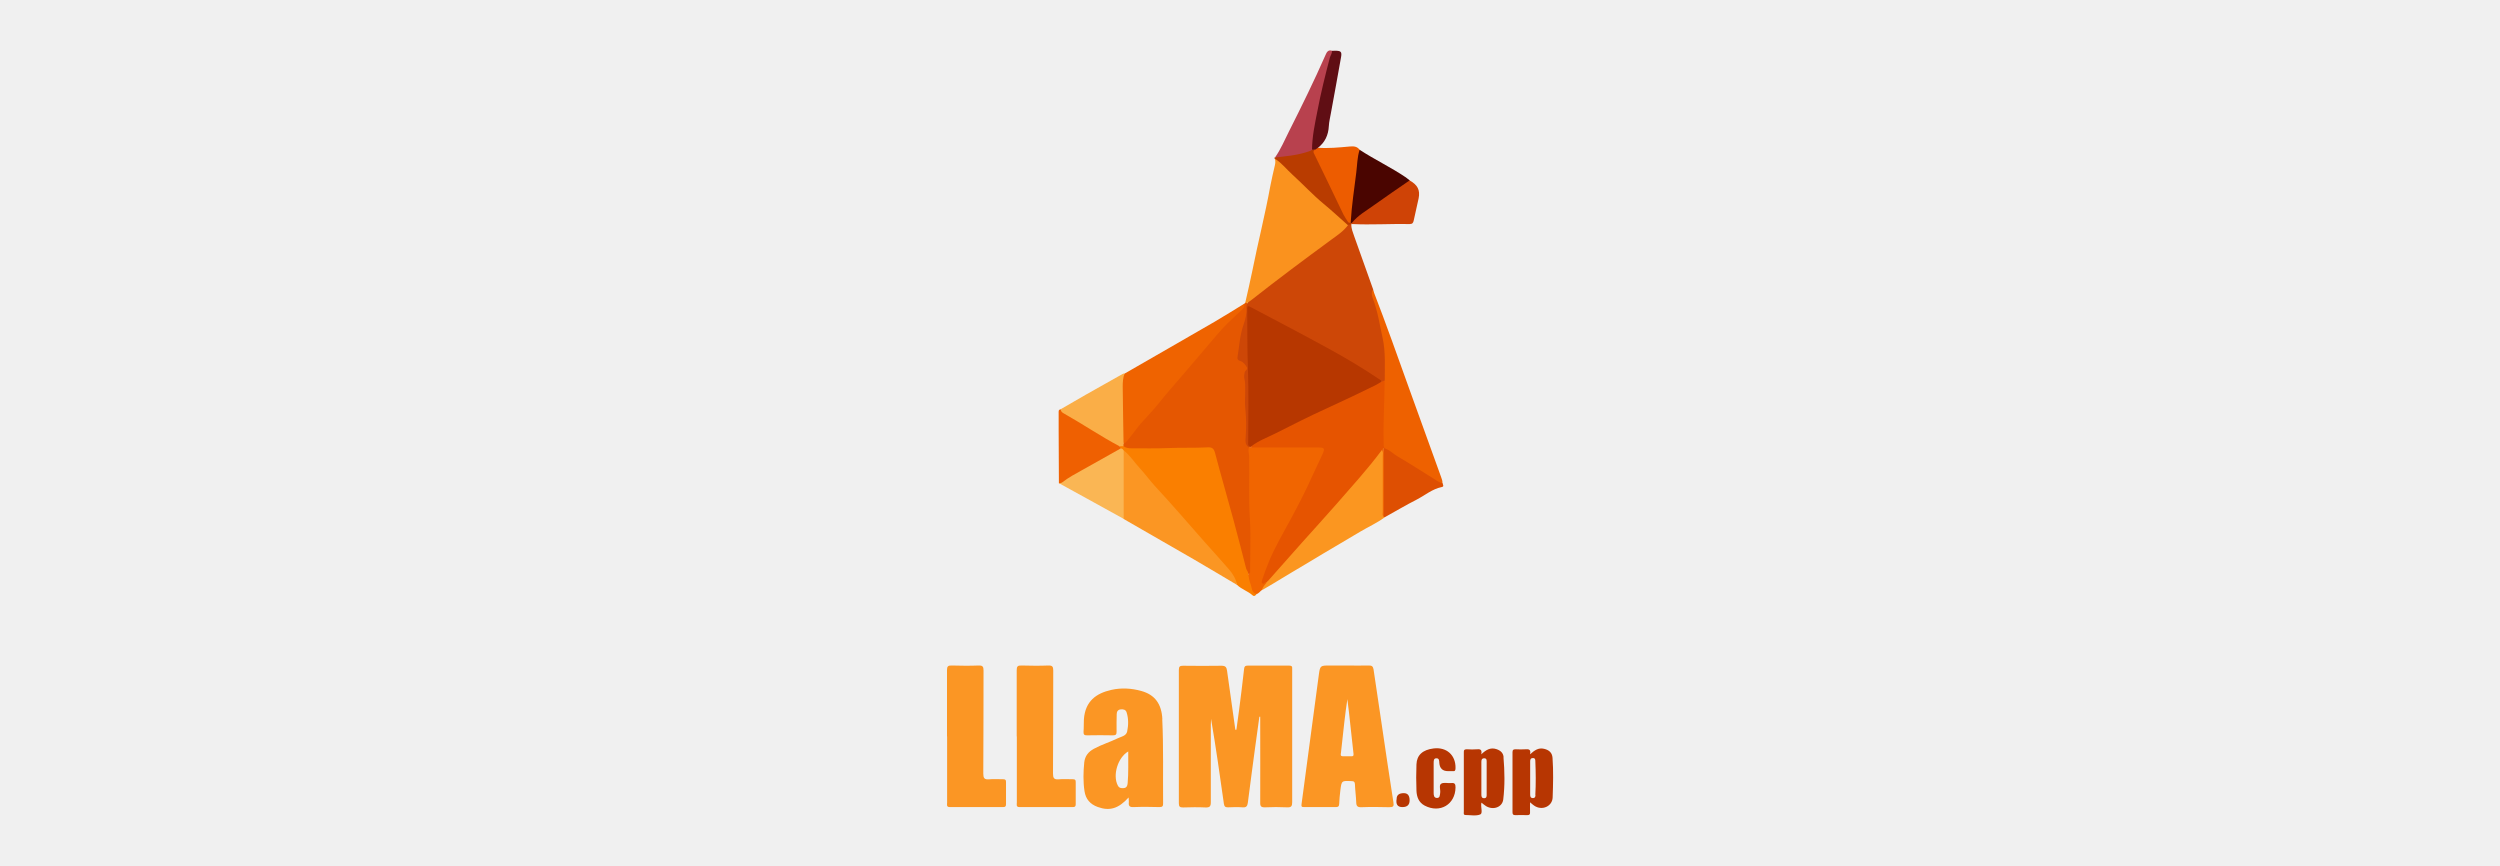
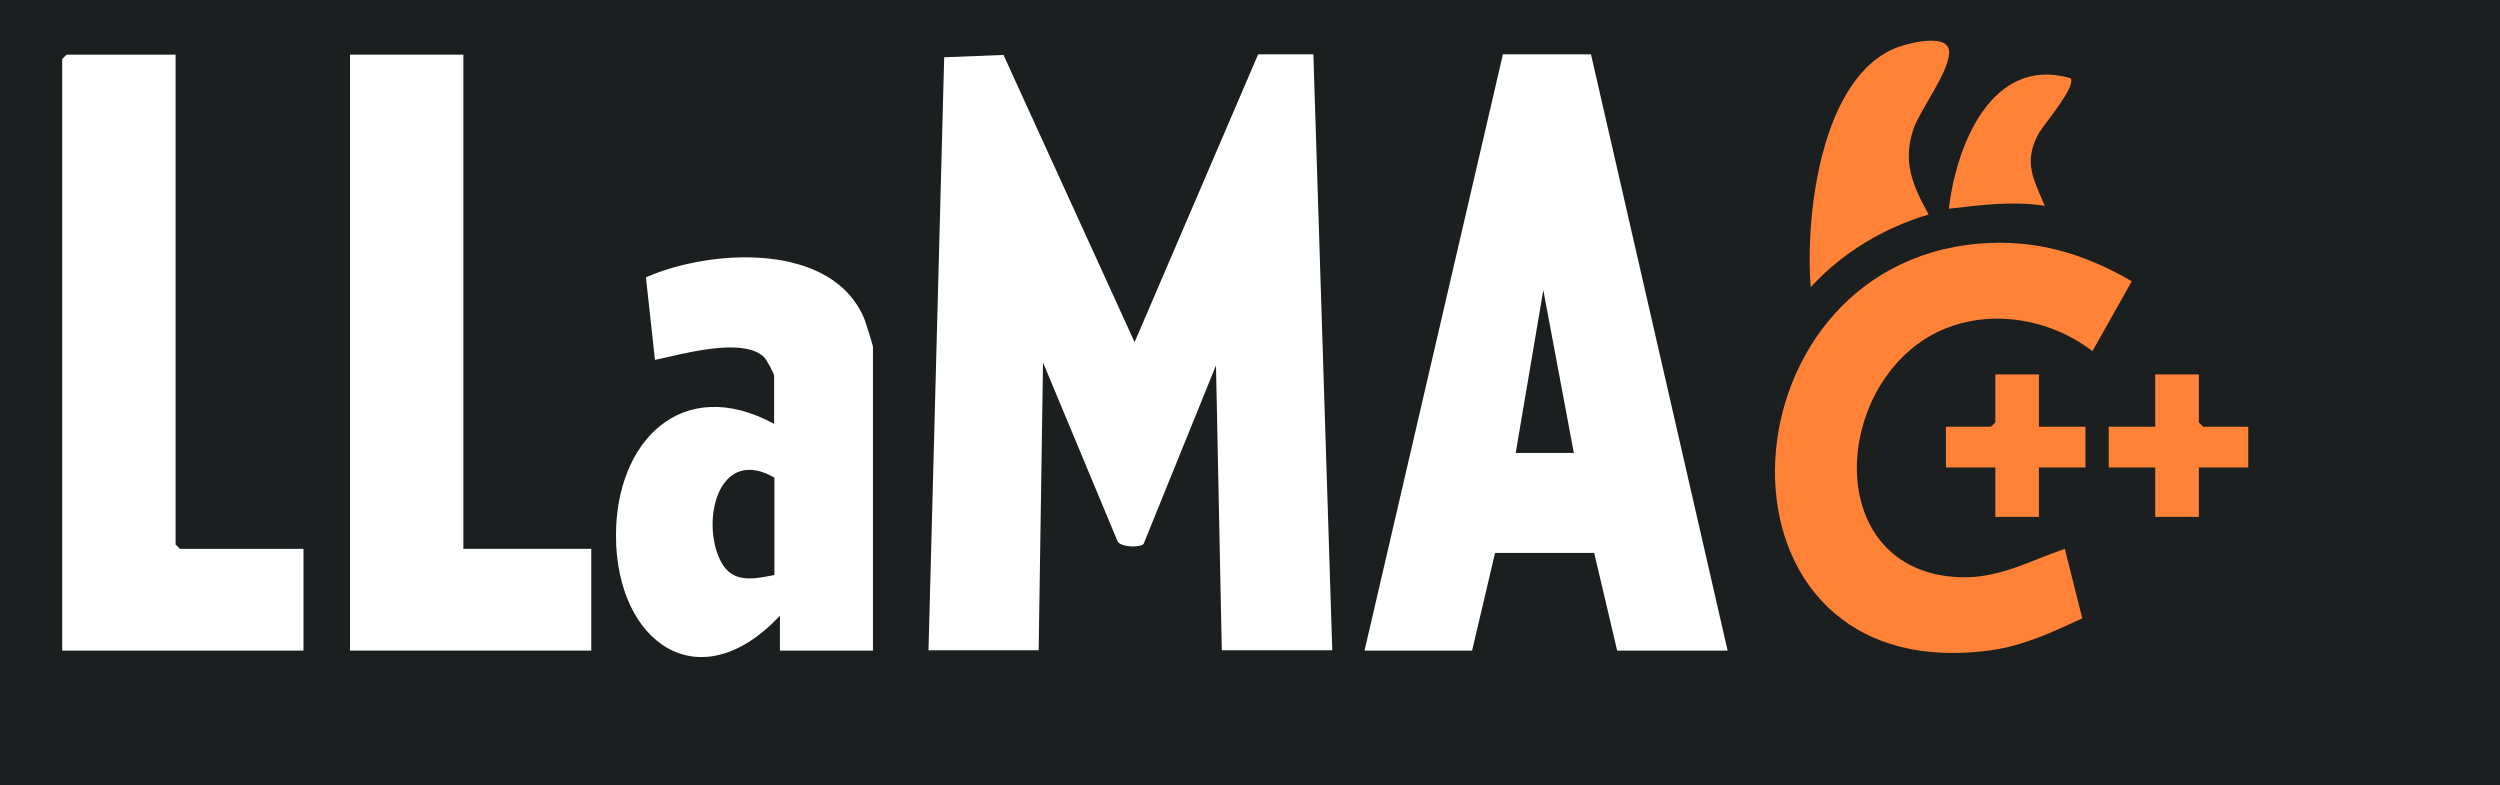
- <svg xmlns="http://www.w3.org/2000/svg" id="Layer_1" data-name="Layer 1" viewBox="0 0 208 72">
+ <svg xmlns="http://www.w3.org/2000/svg" id="Layer_1" version="1.1" viewBox="430 130 860 270">
  <defs>
    <style>
-       .cls-1 {
-         fill: #fa921e;
+       .st0 {
+         fill: #ff8236;
      }

-       .cls-1, .cls-2, .cls-3, .cls-4, .cls-5, .cls-6, .cls-7, .cls-8, .cls-9, .cls-10, .cls-11, .cls-12, .cls-13, .cls-14, .cls-15, .cls-16, .cls-17, .cls-18, .cls-19, .cls-20, .cls-21, .cls-22, .cls-23 {
-         stroke-width: 0px;
+       .st1 {
+         fill: #fff;
      }

-       .cls-2 {
-         fill: #fb9624;
-       }
- 
-       .cls-3 {
-         fill: #faae47;
-       }
- 
-       .cls-4 {
-         fill: #b93c00;
-       }
- 
-       .cls-5 {
-         fill: #cf4306;
-       }
- 
-       .cls-6 {
-         fill: #fb9620;
-       }
- 
-       .cls-7 {
-         fill: #e65400;
-       }
- 
-       .cls-8 {
-         fill: #ef6300;
-       }
- 
-       .cls-9 {
-         fill: #b8414e;
-       }
- 
-       .cls-10 {
-         fill: #cd4707;
-       }
- 
-       .cls-11 {
-         fill: #ef6001;
-       }
- 
-       .cls-12 {
-         fill: #4a0500;
-       }
- 
-       .cls-13 {
-         fill: #b73700;
-       }
- 
-       .cls-14 {
-         fill: #e55701;
-       }
- 
-       .cls-15 {
-         fill: #b73602;
-       }
- 
-       .cls-16 {
-         fill: #fa7f00;
-       }
- 
-       .cls-17 {
-         fill: #ed5c00;
-       }
- 
-       .cls-18 {
-         fill: #f16500;
-       }
- 
-       .cls-19 {
-         fill: #de4f02;
-       }
- 
-       .cls-20 {
-         fill: #ee6100;
-       }
- 
-       .cls-21 {
-         fill: #fab654;
-       }
- 
-       .cls-22 {
-         fill: #600e14;
-       }
- 
-       .cls-23 {
-         fill: #fb9623;
+       .st2 {
+         fill: #1b1f20;
      }
    </style>
  </defs>
-   <g id="_62CfAi" data-name="62CfAi">
+   <rect class="st2" width="1500" height="500" rx="16" ry="16" />
+   <g>
+     <path class="st1" d="M749.4,353.8l5.4-204.1,20.4-.8,45.1,98.8,42.5-99h19l6.5,205h-38l-2-98-24.9,61.4c-1,1.3-8,1.3-9-1l-25.6-61.4-1.5,99h-38Z" />
+     <path class="st1" d="M727.5,240.1c-10.8-27.1-53.1-24.5-75.3-14.7l3.1,28.4c9.2-1.9,30-8,37.5-1,.9.9,3.5,5.7,3.5,6.5v16.5c-31.8-17.2-54.5,6.1-54.4,38.5,0,36.5,28.4,57.3,56.4,27.5v12h32v-104.5c0-.5-2.4-8-2.8-9.2ZM696.4,327.8c-8.4,1.7-15.4,2.9-19.2-6.3-5.8-14,.6-37.9,19.2-27.2v33.5Z" />
+     <path class="st1" d="M899.4,353.8l47.6-205.1h30.3c0,.1,47,205.1,47,205.1h-38l-7.9-33.6h-34.1l-7.9,33.6h-37ZM951.4,285.8h20l-10.5-56-9.5,56Z" />
+     <polygon class="st1" points="490.4 148.8 490.4 317.3 491.9 318.8 534.4 318.8 534.4 353.8 451.4 353.8 451.4 150.3 452.9 148.8 490.4 148.8" />
+     <polygon class="st1" points="589.4 148.8 589.4 318.8 633.4 318.8 633.4 353.8 550.4 353.8 550.4 148.8 589.4 148.8" />
    <g>
-       <path class="cls-2" d="M102.87,60.7c.07-.54.15-1.07.22-1.61.15-1.15.29-2.3.42-3.45.02-.19.09-.26.28-.26,1.16,0,2.32,0,3.48,0,.18,0,.26.06.24.24,0,.07,0,.14,0,.21,0,3.63,0,7.27,0,10.9,0,.34-.07.46-.43.44-.61-.03-1.22-.03-1.82,0-.33.01-.42-.08-.41-.41.01-2.17,0-4.34,0-6.51v-.62s-.05,0-.07,0c-.12.87-.24,1.74-.36,2.61-.2,1.52-.41,3.03-.6,4.55-.04.27-.12.41-.44.38-.4-.03-.8-.02-1.2,0-.21,0-.31-.04-.35-.28-.33-2.36-.67-4.72-1.07-7.08,0,.17-.02.34-.02.52,0,2.14,0,4.28,0,6.42,0,.35-.1.44-.44.43-.62-.03-1.24-.02-1.86,0-.26,0-.36-.05-.36-.34,0-3.7,0-7.41,0-11.11,0-.29.1-.34.36-.34,1.06.01,2.13.02,3.19,0,.33,0,.42.12.46.41.23,1.64.46,3.27.69,4.91.02,0,.04,0,.06.01Z" />
-       <path class="cls-14" d="M103.52,25.28s.06-.05.08-.08c.07-.05.13-.05.19.02.08.63-.05,1.24-.24,1.83-.26.81-.35,1.64-.45,2.47-.03.2.03.34.21.45.14.09.26.2.37.33.15.17.21.35.08.57-.11.19-.14.39-.1.6.09.49.07.99.06,1.48-.02,1.02.15,2.03.07,3.05-.04.45-.02.87.21,1.27.05.2.07.41.07.61-.05,3.08.13,6.16.08,9.25,0,.23.09.51-.21.65-.27-.09-.3-.34-.36-.56-.61-2.11-1.11-4.25-1.71-6.36-.3-1.05-.59-2.1-.89-3.15-.08-.27-.22-.39-.5-.38-1.08.04-2.15,0-3.23.05-1.07.04-2.15.04-3.22.02-.2,0-.42-.04-.57-.21-.05-.08-.05-.17-.03-.26,1.26-1.67,2.69-3.2,4.04-4.8,1.01-1.2,2.05-2.38,3.05-3.59.74-.89,1.53-1.74,2.39-2.51.25-.22.46-.47.61-.77Z" />
-       <path class="cls-10" d="M103.93,37.22c-.36-.18-.31-.57-.29-.83.05-.8.06-1.58-.03-2.38-.06-.53,0-1.07-.01-1.61,0-.29.01-.57-.06-.86-.05-.18-.02-.38.02-.57.03-.15.29-.24.18-.42-.14-.22-.31-.45-.56-.52-.19-.06-.25-.15-.22-.32.15-.89.19-1.79.49-2.66.16-.46.29-.95.26-1.45-.01-.14,0-.28.09-.4.01-.14.13-.21.22-.28,1.88-1.47,3.77-2.92,5.7-4.31.84-.6,1.66-1.22,2.43-1.92.09-.05.18-.11.28-.03-.01.36.13.68.24,1,.52,1.48,1.05,2.95,1.58,4.43,0,.25.04.48.12.72.65,2.1,1.11,4.24.98,6.46,0,.12,0,.25-.06.37-.06.12-.16.18-.3.16-.93-.52-1.8-1.13-2.71-1.67-1.42-.85-2.9-1.59-4.35-2.4-1.18-.66-2.42-1.2-3.58-1.9-.39-.24-.44-.21-.44.23,0,1.19-.06,2.38.01,3.56.13,2.28.03,4.55.07,6.83,0,.22-.02.44.13.63.02.04.03.08.02.13-.06.05-.12.06-.18,0Z" />
-       <path class="cls-2" d="M115.93,66.74c-.34-2.15-.65-4.31-.97-6.46-.23-1.53-.46-3.05-.68-4.58-.04-.25-.14-.34-.4-.33-.62.02-1.24,0-1.86,0h-1.37c-.81,0-.82,0-.93.82-.48,3.57-.95,7.13-1.43,10.7-.03.21,0,.26.21.26.88,0,1.77,0,2.65,0,.2,0,.26-.07.27-.26.02-.39.05-.77.1-1.15.1-.8.11-.79.94-.75.19,0,.26.06.27.26.02.51.09,1.02.11,1.53.01.29.11.39.42.38.77-.03,1.55-.02,2.32,0,.34,0,.41-.07.35-.42ZM112.46,62.92c-.25,0-.5,0-.74,0-.24,0-.16-.19-.15-.31.09-.85.18-1.69.28-2.54.07-.63.16-1.27.25-1.9.2,1.51.33,3.02.51,4.52.01.12.02.23-.14.23Z" />
-       <path class="cls-2" d="M96.71,59.85c-.06-1.29-.63-2.05-1.75-2.36-.82-.23-1.67-.28-2.5-.09-1.24.28-2.17.92-2.28,2.45-.02.34,0,.69-.03,1.03-.01.23.06.31.3.3.72-.01,1.44-.02,2.15,0,.25,0,.3-.08.3-.31-.01-.48,0-.97.01-1.45,0-.2.09-.38.34-.4.21-.02.41.02.48.24.17.52.16,1.07.05,1.6-.08.37-.48.42-.77.56-.66.32-1.36.53-2,.88-.46.25-.74.6-.8,1.13-.08.8-.1,1.59.02,2.39.1.67.47,1.09,1.1,1.32.99.36,1.73.14,2.57-.79,0,.14.03.26.02.38-.04.31.05.44.4.42.72-.03,1.44-.02,2.15,0,.24,0,.31-.08.3-.31-.02-2.33.04-4.67-.07-7ZM93.82,65.17c-.02.22-.09.38-.33.4-.2.02-.38,0-.49-.22-.44-.84-.01-2.32.87-2.83-.01.92.03,1.78-.05,2.65Z" />
-       <path class="cls-16" d="M93.48,37.13c.2.14.43.17.66.17,1.01,0,2.03.02,3.03-.02,1.1-.05,2.2,0,3.3-.06.37-.02.52.09.62.46.49,1.86,1.03,3.71,1.53,5.56.37,1.35.71,2.71,1.06,4.06.04.16.2.27.16.46.2.16.22.4.26.63.07.38.19.74.44,1.05-.09.12-.2.21-.34.08-.38-.34-.9-.49-1.27-.85-.84-1.67-2.27-2.86-3.44-4.26-1.33-1.58-2.75-3.09-4.1-4.65-.64-.74-1.24-1.51-1.93-2.21-.08-.09-.18-.15-.27-.23-.05-.07-.1-.14-.01-.22.11-.05.21-.04.3.03Z" />
-       <path class="cls-1" d="M112.15,18.73c-.37.52-.91.86-1.41,1.23-2.21,1.62-4.41,3.26-6.57,4.96-.13.1-.27.19-.4.29-.06,0-.11,0-.17,0,.2-.89.41-1.77.59-2.66.47-2.36,1.07-4.7,1.5-7.07.11-.58.25-1.16.38-1.73.04-.18.06-.35,0-.53.19-.1.27.07.37.16,1.04.96,2.03,1.98,3.07,2.93.78.72,1.62,1.36,2.4,2.08.11.1.27.16.23.35Z" />
-       <path class="cls-18" d="M104.55,49.43c-.45-.11-.38-.55-.51-.85-.11-.26-.13-.55-.19-.83.21-.03.16-.19.16-.32,0-1.42.07-2.85-.02-4.27-.11-1.74-.03-3.48-.06-5.21,0-.24-.13-.48,0-.73.05,0,.11,0,.16,0,.15-.13.34-.11.51-.11,1.67,0,3.34,0,5.01,0,.63,0,.74.18.48.76-.88,1.98-1.83,3.93-2.88,5.83-.76,1.36-1.51,2.73-2,4.23-.05.17-.24.41.15.45.15.16-.01.26-.08.37-.07.13-.19.23-.29.34-.16.11-.26.3-.47.34Z" />
-       <path class="cls-2" d="M78.79,61.27c0-1.84,0-3.67,0-5.51,0-.31.08-.4.39-.39.75.02,1.49.03,2.24,0,.33-.01.41.09.41.41-.01,2.86,0,5.72-.02,8.58,0,.37.08.51.47.48.38-.04.77,0,1.16-.01.2,0,.27.06.26.26,0,.61,0,1.22,0,1.82,0,.18-.06.24-.24.24-1.48,0-2.96,0-4.43,0-.31,0-.23-.21-.23-.37,0-1.84,0-3.67,0-5.51Z" />
-       <path class="cls-2" d="M84.59,61.27c0-1.84,0-3.67,0-5.51,0-.31.08-.4.39-.39.75.02,1.49.03,2.24,0,.33-.01.41.09.41.41-.01,2.86,0,5.72-.02,8.58,0,.37.08.51.47.48.38-.04.77,0,1.16-.01.2,0,.27.06.26.26,0,.61,0,1.22,0,1.82,0,.18-.06.24-.24.24-1.48,0-2.96,0-4.43,0-.31,0-.23-.21-.23-.37,0-1.84,0-3.67,0-5.51Z" />
-       <path class="cls-23" d="M93.49,37.47c.52.41.88.98,1.32,1.46.45.48.83,1.02,1.28,1.51,1.39,1.5,2.73,3.05,4.08,4.59.69.78,1.4,1.55,2.08,2.34.33.38.58.8.68,1.3-1.21-.71-2.41-1.44-3.62-2.14-1.94-1.12-3.88-2.23-5.82-3.35-.11-.13-.14-.3-.14-.46,0-1.61,0-3.21,0-4.82,0-.15,0-.3.13-.42Z" />
-       <path class="cls-8" d="M103.52,25.28c.03.21-.05.37-.21.51-.41.39-.83.77-1.23,1.16-.63.63-1.18,1.33-1.77,2.01-.62.72-1.23,1.44-1.84,2.16-.7.82-1.43,1.63-2.1,2.48-.45.57-.97,1.08-1.45,1.63-.41.48-.76,1.01-1.17,1.48-.08.09-.13.17-.26.18-.13-.11-.14-.27-.13-.42.05-1.41-.12-2.81-.08-4.22,0-.4-.04-.84.29-1.17,2.48-1.43,4.97-2.85,7.45-4.29.84-.49,1.67-1.01,2.5-1.52Z" />
-       <path class="cls-6" d="M105.01,49.08c.04-.28.28-.44.41-.67.06-.38.38-.59.61-.85,1.78-2.05,3.67-4,5.42-6.08,1.08-1.27,2.21-2.5,3.23-3.82.1-.13.2-.35.42-.13.09.2.06.41.06.61.01,1.58-.02,3.17.02,4.75,0,.05.02.1.03.15-.64.47-1.36.79-2.03,1.19-1.39.84-2.8,1.64-4.19,2.49-1.04.63-2.09,1.23-3.12,1.87-.28.17-.57.34-.85.5Z" />
-       <path class="cls-20" d="M115.21,31.67c0-1.19.08-2.4-.18-3.57-.24-1.1-.41-2.23-.82-3.3-.1-.25-.12-.48.01-.71,1.1,2.84,2.11,5.7,3.14,8.57.84,2.34,1.69,4.68,2.54,7.03.06.17.13.34.11.52-.25.13-.42-.06-.6-.17-.7-.41-1.37-.89-2.07-1.29-.67-.38-1.32-.8-1.96-1.24-.11-.08-.24-.14-.31-.27-.07-.13-.08-.26-.08-.4-.04-1.6.04-3.19.08-4.79,0-.14.05-.27.12-.39Z" />
-       <path class="cls-3" d="M93.56,31.08c-.13.35-.15.73-.15,1.09.01,1.57.05,3.14.07,4.71,0,.08,0,.16-.01.24-.11,0-.22,0-.32.01-.29.06-.5-.13-.71-.26-1.29-.81-2.61-1.56-3.91-2.36-.16-.1-.39-.19-.27-.47.69-.4,1.37-.8,2.06-1.19,1.03-.58,2.06-1.16,3.09-1.74.05-.03.1-.03.15-.05Z" />
-       <path class="cls-21" d="M93.49,37.47c0,1.9,0,3.8,0,5.7-1.02-.56-2.04-1.12-3.06-1.69-.78-.43-1.55-.86-2.33-1.28.5-.39,1.02-.74,1.58-1.03,1.07-.56,2.11-1.18,3.17-1.75.12-.06.23-.17.38-.11.12,0,.2.05.25.16Z" />
-       <path class="cls-11" d="M93.24,37.31c-1.09.61-2.17,1.23-3.26,1.83-.54.3-1.08.59-1.57.97-.09.07-.19.1-.31.1,0-1.46-.02-2.91-.02-4.37,0-.49,0-.99,0-1.48,0-.13-.03-.29.18-.3,0,.16.09.25.22.32,1.58.89,3.08,1.91,4.68,2.76.03.05.06.11.08.16Z" />
-       <path class="cls-15" d="M129.17,63.05c-.03-.44-.31-.66-.71-.75-.45-.11-.79.12-1.16.46.09-.41-.1-.44-.37-.42-.27.02-.55.01-.83,0-.2,0-.26.06-.26.26,0,1.66,0,3.32,0,4.97,0,.17.04.25.23.25.33-.01.66-.01,1,0,.19,0,.24-.07.23-.24-.01-.26,0-.51,0-.83.15.12.23.21.33.27.67.47,1.52.06,1.55-.66.04-1.11.07-2.21-.01-3.31ZM127.75,66.15c0,.12-.03.25-.21.25-.19,0-.23-.12-.23-.28,0-.47,0-.94,0-1.41s0-.91,0-1.37c0-.16.05-.27.23-.27.18,0,.2.13.2.25.04.94.05,1.88,0,2.81Z" />
-       <path class="cls-15" d="M125.1,63c-.03-.36-.26-.56-.59-.67-.5-.17-.88.06-1.27.43.08-.36-.06-.45-.33-.42-.29.02-.58.02-.87,0-.21,0-.26.07-.25.27,0,1.64,0,3.29,0,4.93,0,.11-.05.27.15.27.41,0,.87.1,1.22-.05.22-.09.04-.58.08-.89,0-.01,0-.03.02-.09.14.11.25.21.38.29.6.36,1.35.09,1.43-.55.14-1.17.12-2.34.02-3.51ZM123.69,66.12c0,.13,0,.29-.21.29-.22,0-.23-.16-.23-.32,0-.46,0-.91,0-1.37v-1.32c0-.16.02-.31.24-.31.21,0,.2.17.2.3,0,.91,0,1.82,0,2.73Z" />
-       <path class="cls-19" d="M115.21,37.3c.41.14.71.46,1.08.68,1.1.64,2.17,1.34,3.25,2.01.15.09.3.19.49.21,0,.11.15.28-.07.32-.79.16-1.39.68-2.08,1.04-.9.46-1.78.98-2.66,1.47-.03,0-.05-.02-.08-.02-.07-.14-.04-.3-.04-.45,0-1.74,0-3.47,0-5.21.02-.06.06-.08.13-.06Z" />
-       <path class="cls-12" d="M113.12,12.46c1.25.82,2.61,1.46,3.85,2.3.11.08.21.17.32.25,0,.15-.12.21-.22.27-1.25.8-2.43,1.7-3.66,2.54-.23.16-.44.33-.63.53-.1.11-.2.23-.38.22-.06-.04-.09-.1-.11-.17-.09-.72.11-1.42.18-2.13.11-1.04.25-2.08.38-3.11.03-.25,0-.53.26-.7Z" />
-       <path class="cls-17" d="M113.12,12.46c-.2.62-.2,1.27-.28,1.91-.17,1.37-.38,2.73-.46,4.11-.2.23-.28,0-.36-.11-.41-.57-.68-1.23-.99-1.86-.59-1.2-1.13-2.42-1.72-3.62-.08-.16-.2-.32,0-.48.09-.07.17-.17.31-.12.89.07,1.78-.02,2.66-.1.35-.03.62-.02.84.27Z" />
-       <path class="cls-9" d="M106.09,13.09c.47-.67.78-1.42,1.15-2.15,1.06-2.1,2.1-4.22,3.05-6.38.09-.21.21-.44.52-.34.11.13.05.26.02.39-.53,1.83-.93,3.68-1.29,5.55-.14.76-.2,1.53-.31,2.29-.07.15-.2.22-.35.27-.83.28-1.69.4-2.56.46-.08,0-.16-.03-.23-.08Z" />
-       <path class="cls-5" d="M112.47,18.56c.5-.65,1.22-1.03,1.86-1.5.97-.7,1.97-1.37,2.95-2.05.66.37.89.8.75,1.49-.13.62-.28,1.23-.41,1.85-.04.18-.1.29-.32.29-1.61-.03-3.22.08-4.82,0-.03-.02-.04-.03-.03-.05,0-.02.02-.03.03-.03Z" />
-       <path class="cls-4" d="M112.47,18.56s0,.05,0,.08c0,0-.03.02-.03.02,0,0-.04,0-.04,0-.09.02-.17.05-.26.07-.67-.59-1.32-1.2-2-1.76-.92-.76-1.73-1.64-2.61-2.44-.49-.44-.89-.97-1.45-1.32-.07-.04-.1-.08,0-.11.92-.1,1.85-.18,2.74-.48.12-.04.24-.07.33-.16.08-.09.17-.09.25-.01-.07.08-.17.12-.09.29.83,1.69,1.64,3.4,2.46,5.1.11.22.26.42.39.63.06.1.14.06.21.02.03.03.06.05.09.08Z" />
-       <path class="cls-15" d="M119.28,64.73c0,.41,0,.83,0,1.24,0,.19.02.42.28.42.25,0,.23-.23.26-.4.05-.27-.12-.65.08-.78.2-.14.56-.03.84-.06.3-.03.36.08.36.37-.02,1.41-1.29,2.17-2.56,1.51-.5-.26-.67-.73-.69-1.24-.03-.73-.03-1.46,0-2.2.03-.77.52-1.21,1.43-1.32,1.08-.13,1.84.56,1.82,1.63,0,.19-.04.29-.25.26-.12-.01-.25,0-.37,0q-.68,0-.73-.69c-.01-.16,0-.37-.22-.38-.27-.01-.24.22-.25.39,0,.41,0,.83,0,1.24Z" />
-       <path class="cls-22" d="M109.41,12.44c-.08,0-.17,0-.25.01.01-1.09.24-2.16.45-3.22.28-1.49.65-2.96,1.03-4.42.05-.2.21-.36.17-.58.08,0,.17-.01.25-.01.52,0,.6.08.51.57-.27,1.54-.56,3.09-.84,4.63-.06.35-.15.7-.17,1.06-.04.76-.32,1.38-.94,1.84-.07.05-.14.09-.21.14Z" />
-       <path class="cls-15" d="M117.28,66.59q0,.56-.6.56t-.48-.68q0-.48.6-.48.48,0,.48.6Z" />
-       <path class="cls-13" d="M104.1,37.14c-.33.01-.25-.23-.25-.41,0-1.99.05-3.98-.02-5.97-.06-1.61-.05-3.23-.06-4.84,0-.52,0-.53.44-.29,2.15,1.14,4.32,2.27,6.45,3.44,1.4.77,2.77,1.59,4.09,2.48.08.05.17.09.21.19-.05.22-.25.28-.42.37-1.19.62-2.4,1.18-3.61,1.73-1.64.75-3.26,1.55-4.87,2.36-.6.3-1.23.57-1.8.92-.05.03-.1.04-.16.02Z" />
-       <path class="cls-7" d="M104.1,37.14c.62-.49,1.37-.75,2.06-1.1,1.38-.7,2.76-1.4,4.17-2.04,1.37-.63,2.74-1.27,4.09-1.94.18-.09.36-.21.53-.31.08-.03.17-.05.25-.08,0,1.71-.13,3.41-.08,5.12,0,.18-.02.36.08.52h-.04s-.04,0-.04,0c-.06.05-.1.11-.17.16-1.16,1.56-2.47,2.99-3.74,4.45-.95,1.09-1.93,2.15-2.89,3.23-.97,1.09-1.93,2.18-2.9,3.27-.04,0-.08.01-.12.03-.09.03-.16.19-.28.08-.1-.09-.02-.22,0-.31.17-.51.35-1.01.56-1.51.51-1.22,1.18-2.36,1.81-3.52.63-1.17,1.25-2.36,1.79-3.58.27-.6.57-1.19.84-1.79.23-.52.19-.59-.37-.59-1.85,0-3.7,0-5.55,0,0-.03,0-.05,0-.08Z" />
-       <path class="cls-20" d="M114.96,37.46c0-.11.06-.16.17-.16,0,1.9,0,3.81,0,5.71-.14-.12-.08-.28-.08-.42,0-1.55,0-3.1,0-4.66,0-.16.06-.33-.08-.47Z" />
+       <path class="st0" d="M1163.3,226.8l-13.5,24c-17.8-13.7-44.2-15.7-62-1-28.7,23.7-26.7,78.5,18,78.8,12.5,0,23.1-5.9,34.5-9.8l6,23.9c-10.1,4.7-20.4,9.5-31.5,11-101.2,13.8-95.4-132.3-3.9-139.9,19.2-1.6,36.1,3.4,52.5,13Z" />
+       <path class="st0" d="M1093.4,203.8c-15.4,4.6-29.7,13.1-40.5,25-2-24.2,3.4-73.1,30.3-82.7,4-1.4,17.7-4.9,17.3,2.2s-9.9,19.3-12.2,25.9c-4,11.6-.3,19.6,5.2,29.7Z" />
+       <polygon class="st0" points="1131.4 258.8 1131.4 276.8 1147.4 276.8 1147.4 290.8 1131.4 290.8 1131.4 307.8 1116.4 307.8 1116.4 290.8 1099.4 290.8 1099.4 276.8 1114.9 276.8 1116.4 275.3 1116.4 258.8 1131.4 258.8" />
+       <polygon class="st0" points="1186.4 258.8 1186.4 275.3 1187.9 276.8 1203.4 276.8 1203.4 290.8 1186.4 290.8 1186.4 307.8 1171.4 307.8 1171.4 290.8 1155.4 290.8 1155.4 276.8 1171.4 276.8 1171.4 258.8 1186.4 258.8" />
+       <path class="st0" d="M1142.3,156.9c2,3-9.3,15.9-11.1,19.2-5.2,9.8-1.7,15.4,2.2,24.7-11.3-1.7-21.8-.3-33,1,2.5-21.5,14.6-52.8,41.9-44.9Z" />
    </g>
  </g>
</svg>
